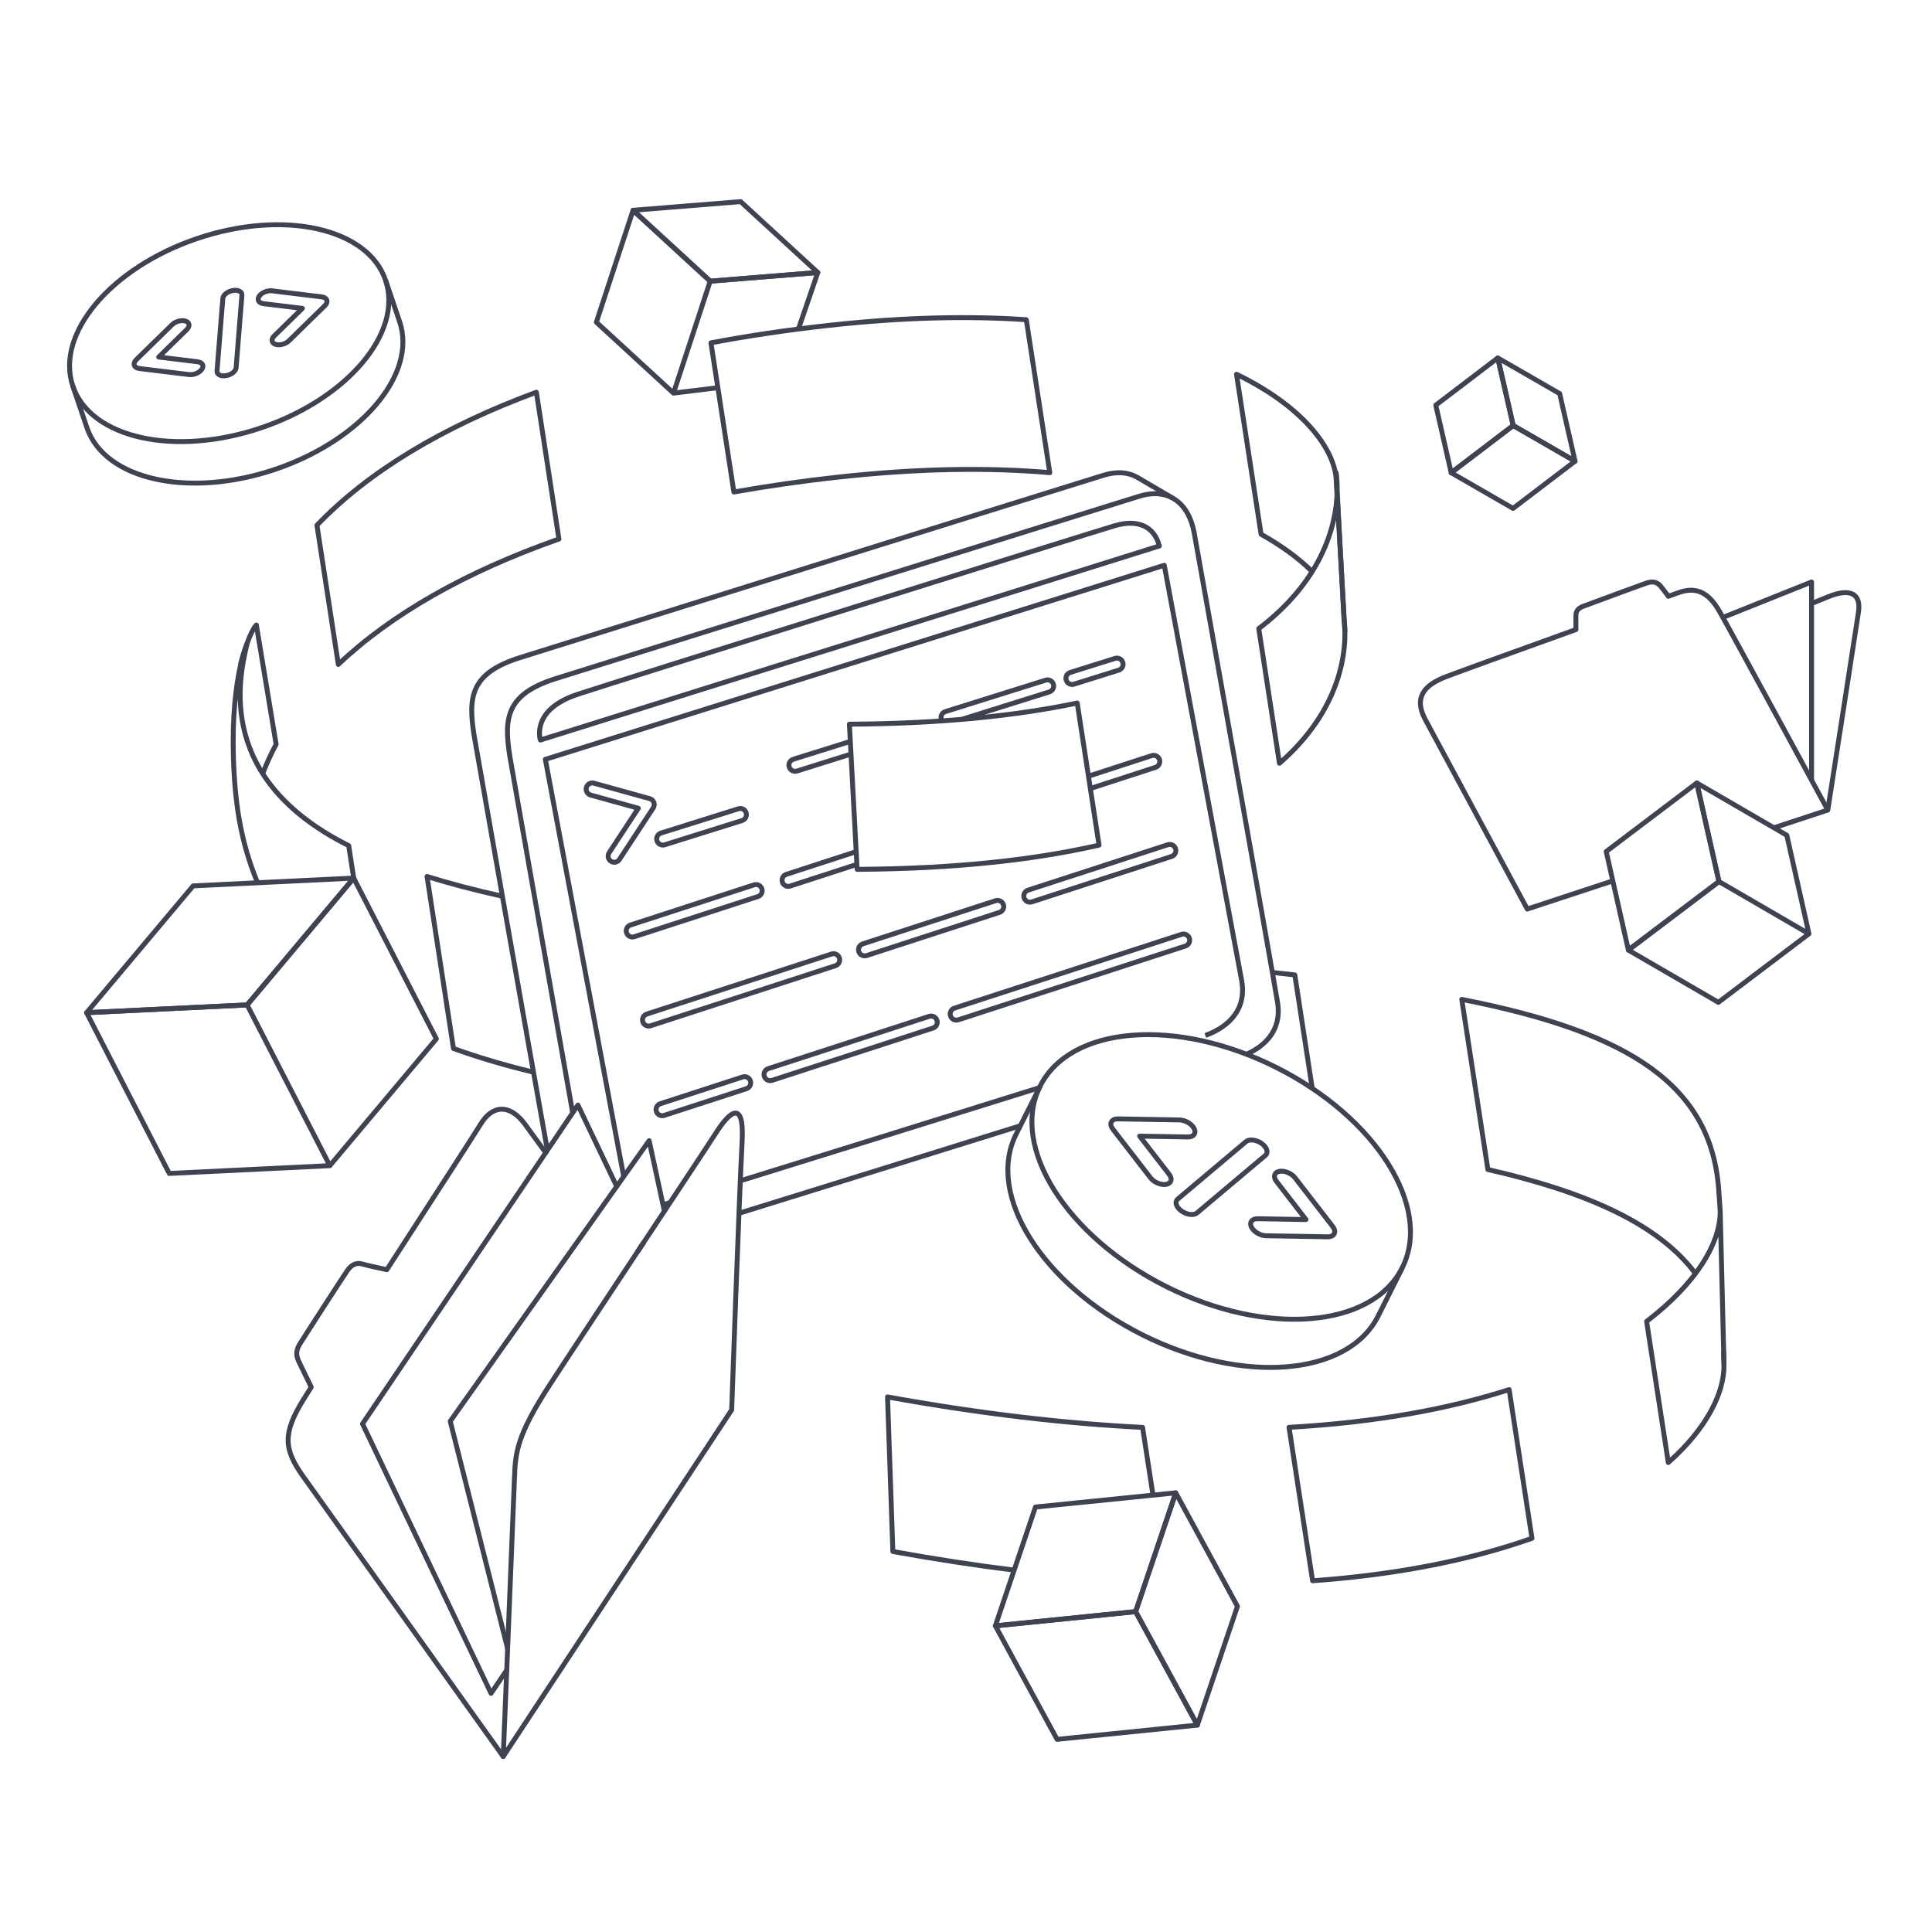
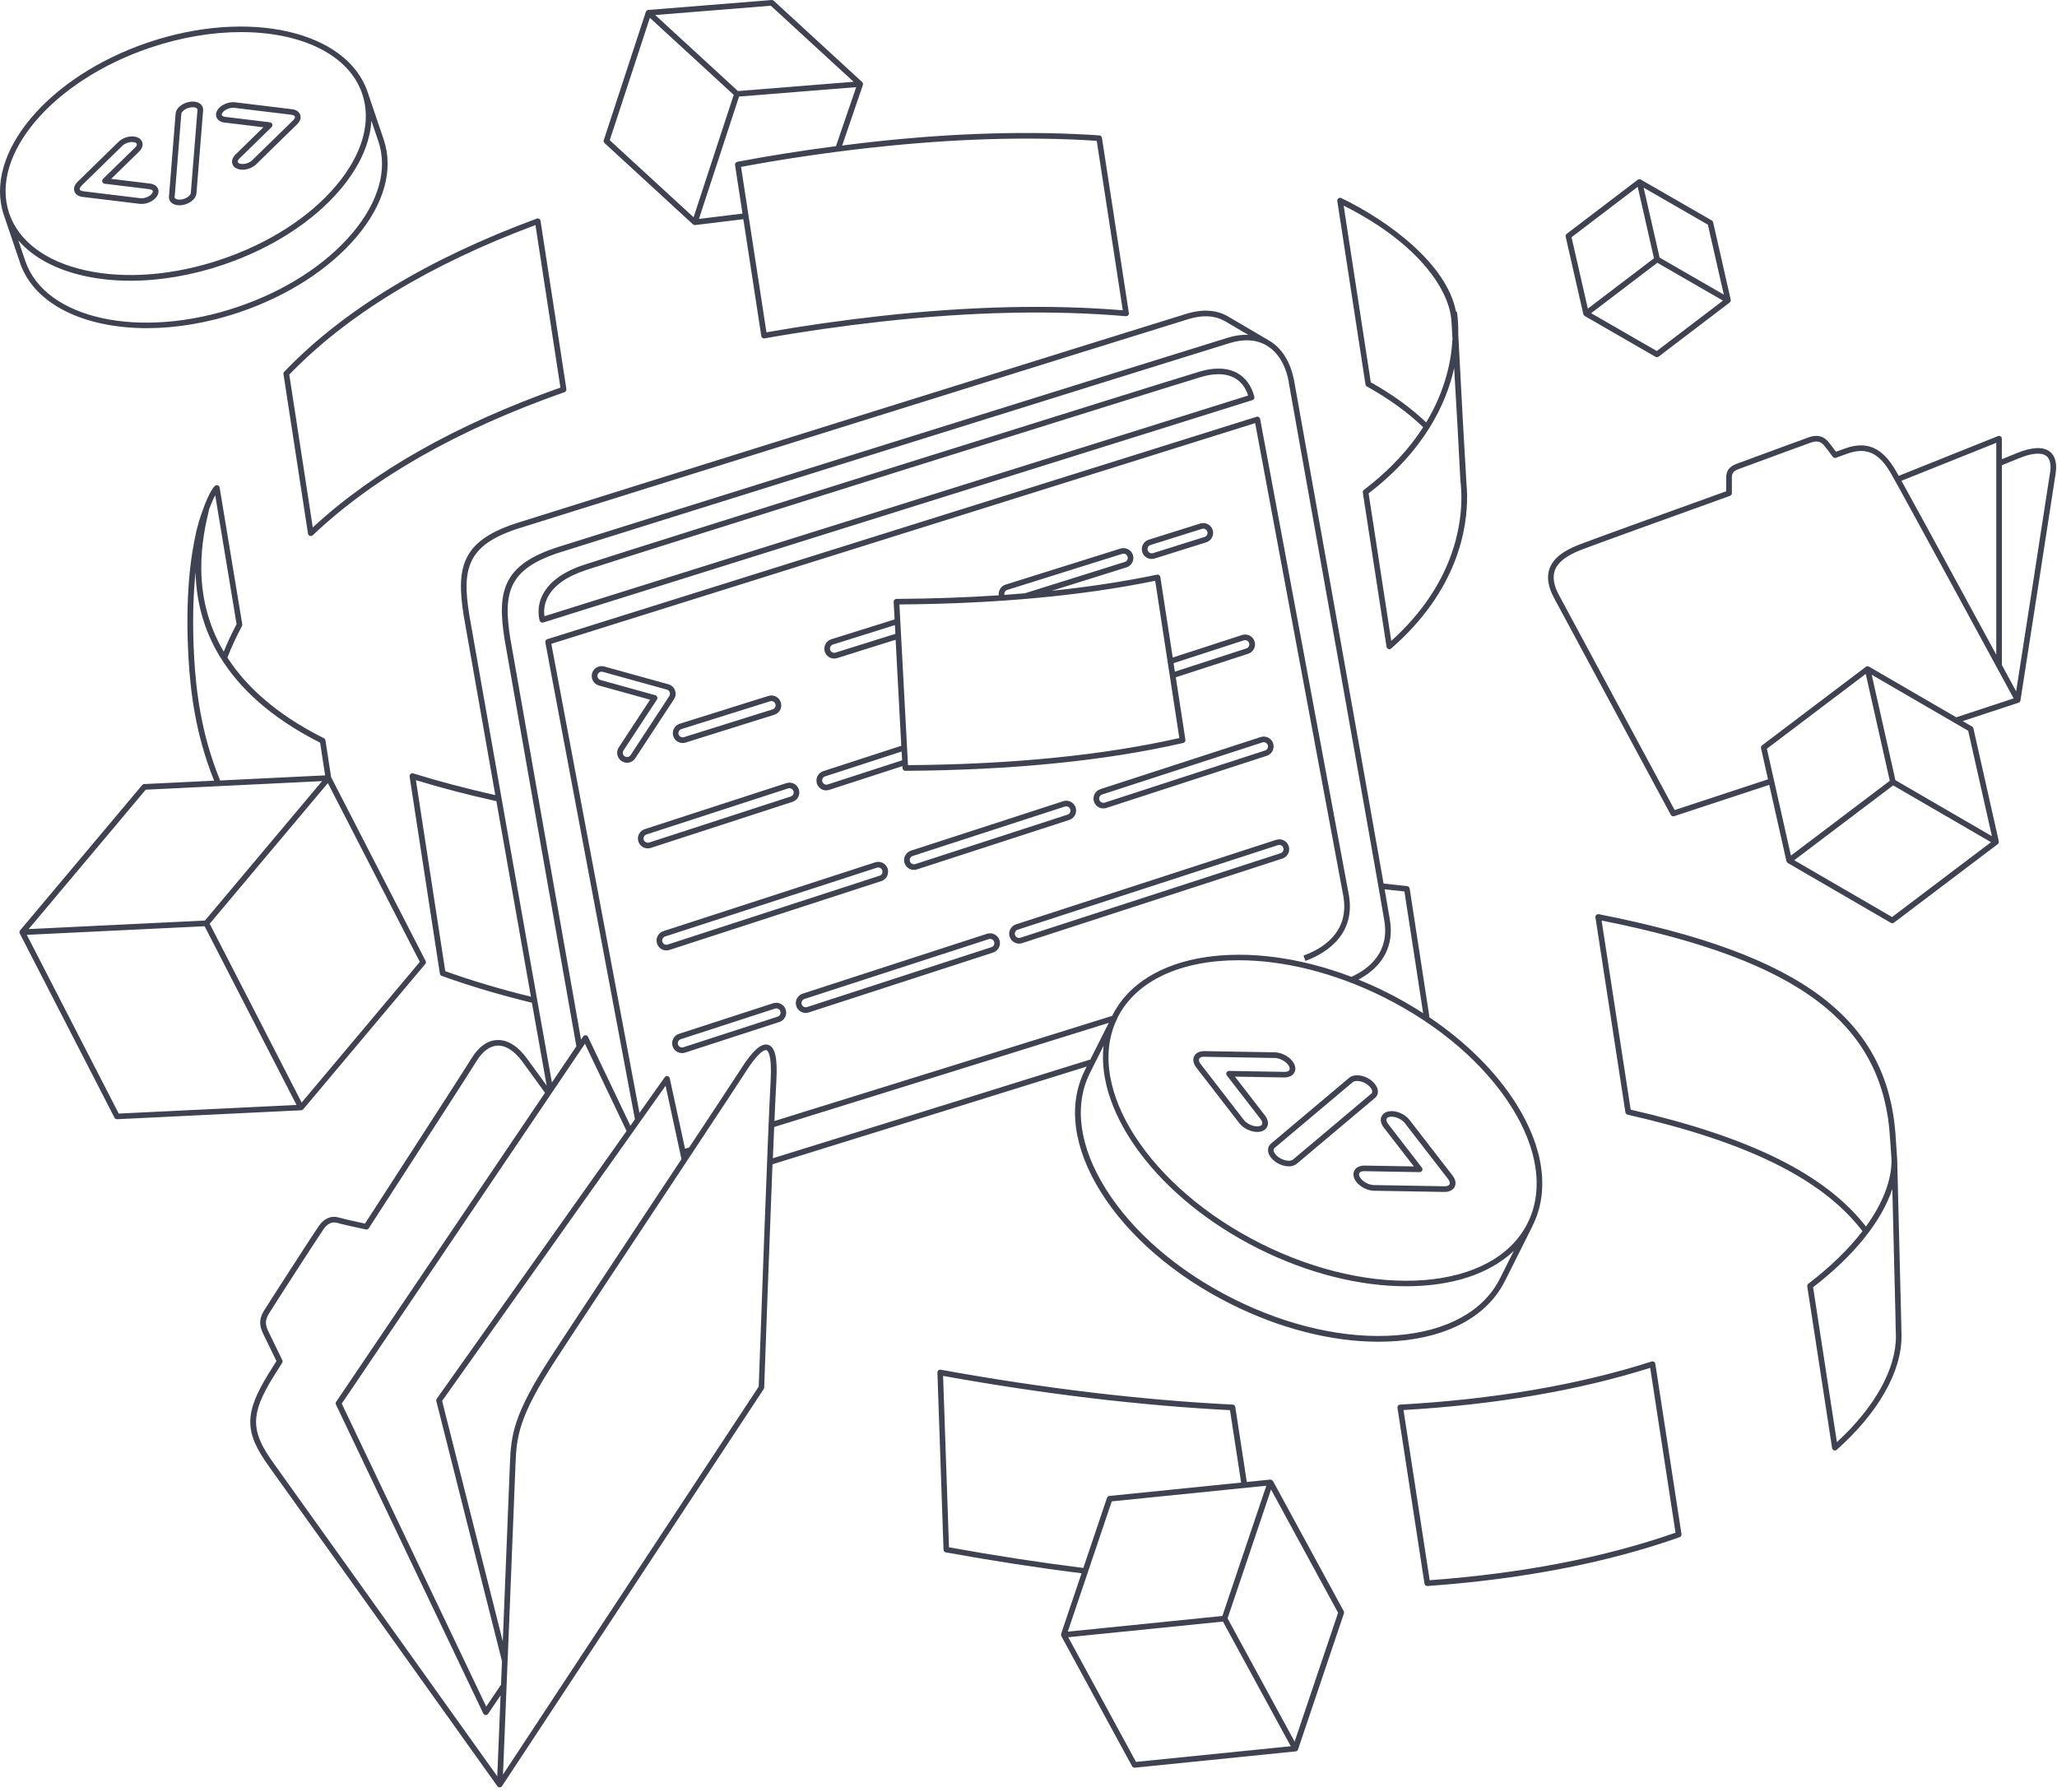
- <svg xmlns="http://www.w3.org/2000/svg" width="550" height="550" fill="none" viewBox="0 0 550 550">
-   <path stroke="#3F4250" stroke-linejoin="round" stroke-miterlimit="10" stroke-width="1.4" d="m202.176 80.043 30.628-2.464-21.96-20.181-30.627 2.468z" />
-   <path stroke="#3F4250" stroke-linejoin="round" stroke-miterlimit="10" stroke-width="1.4" d="m204.358 110.37-12.628 1.544 10.446-31.87 30.628-2.465-5.504 16.082m-57.53-1.928 10.447-31.867 21.959 20.177-10.446 31.871zm203.805 218.133-4.969-32.332c-2.115-.235-4.253-.47-6.424-.697m-219.09-21.674c-7.986-1.763-15.133-3.655-21.524-5.654l7.524 48.969c6.802 2.46 14.37 4.733 22.796 6.757m-51.198-55.26-1.419-9.24c-37.766-18.916-31.335-47.278-28.955-57.416 0 0-5.2 11.227-3.645 37.216.4 6.692 1.419 18.462 6.813 31.13m417.197 133.302.102 3.542a54 54 0 0 0-.102-3.542ZM90.226 149.516l6.09 39.633c15.033-14.264 36.241-26.382 62.799-35.699l-6.42-41.793c-26.873 9.908-48.004 22.77-62.466 37.862z" />
-   <path stroke="#3F4250" stroke-linejoin="round" stroke-miterlimit="10" stroke-width="1.4" d="M74.664 220.535a73 73 0 0 1 3.942-8.646l-5.621-33.964s-1.907 1.514-4.499 11.198m167.112-96.455c-11.576 1.287-22.653 2.937-33.202 4.928l6.523 42.471a450 450 0 0 1 29.169-4.188c23.536-2.614 43.673-2.801 60.764-1.327l-6.688-43.534c-16.167-1.104-34.929-.752-56.566 1.65Zm92.635 332.966-2.963-19.283c-21.718-1.082-45.866-3.832-72.607-8.679l1.518 44.007c12.03 2.182 23.532 3.938 34.525 5.306m78.254-40.652 6.71 43.677c25.205-1.804 45.881-6.222 62.454-12.089l-6.504-42.328c-16.86 5.405-37.617 9.343-62.664 10.74zm123.827-17.824-1.082-43.791c.107 9.06-6.728 20.596-20.951 31.456l6.175 40.183c10.97-9.735 15.953-19.844 15.858-27.848Z" />
-   <path stroke="#3F4250" stroke-linejoin="round" stroke-miterlimit="10" stroke-width="1.4" d="M482.544 362.402c-10.277-13.662-30.092-22.887-58.971-29.465l-7.439-48.433c48.271 9.482 71.511 24.732 73.216 55.18l.352 5.038M380.38 134.578l.279 5.221a35 35 0 0 0-.279-5.221Zm2.207 41.319-1.925-36.102c-.198 10.549-4.843 25.883-22.319 39.157l5.889 38.335c17.285-14.986 19.613-31.878 18.355-41.386z" />
-   <path stroke="#3F4250" stroke-linejoin="round" stroke-miterlimit="10" stroke-width="1.4" d="m382.873 179.813-2.489-43.208c-.349-8.334-8.815-20.577-28.38-30.063l6.999 45.555c6.069 3.37 10.876 7 14.539 10.622m146.791 67.878s7.913-50.773 8.738-56.375c.825-5.607-2.802-6.758-8.738-4.287-.924.385-2.545 1.038-4.616 1.87m0 50.285v-56.415l-25.066 10.032" />
-   <path stroke="#3F4250" stroke-linejoin="round" stroke-miterlimit="10" stroke-width="1.4" d="m504.995 235.653 15.338-5.053s-27.529-50.772-30.826-56.54c-3.296-5.767-6.922-7.087-11.869-5.276-.469.172-1.397.506-2.687.975-.789-1.089-1.698-2.31-2.259-2.951-1.155-1.32-2.471-1.32-3.956-.825s-16.156 5.932-17.967 6.592c-1.815.66-2.141 1.65-2.141 2.802v3.85c-16.28 5.859-33.884 12.21-37.089 13.456-5.932 2.307-9.232 5.768-5.767 12.199 3.461 6.428 29.01 53.904 29.01 53.904l24.354-8.023m-28.358-129.627 17.611 10.156-4.385-19.239-17.615-10.153z" />
-   <path stroke="#3F4250" stroke-linejoin="round" stroke-miterlimit="10" stroke-width="1.4" d="m430.734 144.731-17.611-10.153 17.655-13.442 17.611 10.156z" />
-   <path stroke="#3F4250" stroke-linejoin="round" stroke-miterlimit="10" stroke-width="1.4" d="m408.734 115.342 17.655-13.442 4.389 19.236-17.655 13.442zM163.031 316.789c-6.549-36.876-17.875-101.354-17.875-101.354-1.778-11.128-1.034-17.802 13.057-22.253 14.095-4.451 157.63-49.328 166.162-51.924s14.095 2.226 15.576 10.384c1.485 8.159 22.253 124.616 23.738 133.705 1.342 8.225-3.996 12.65-8.869 14.792m-64.343 20.339a47306 47306 0 0 1-80.109 24.918" />
-   <path stroke="#3F4250" stroke-linejoin="round" stroke-miterlimit="10" stroke-width="1.4" d="M343.134 294.767c5.192-1.855 11.869-6.307 10.384-15.393l-22.077-118.451-176.194 55.249 22.311 118.756m33.187 1.228a50927 50927 0 0 0 85.17-26.521m-107.17 33.334c.616-.191 1.243-.385 1.889-.583" />
-   <path stroke="#3F4250" stroke-linejoin="round" stroke-miterlimit="10" stroke-width="1.4" d="m333.766 141.761-9.633-5.654a10 10 0 0 0-.421-.25l-.092-.055c-2.504-1.371-5.676-1.661-9.416-.52-8.532 2.596-152.068 47.476-166.162 51.923-14.095 4.452-14.836 11.129-13.057 22.253 0 0 15.748 89.65 20.845 117.99" />
-   <path stroke="#3F4250" stroke-linejoin="round" stroke-miterlimit="10" stroke-width="1.4" d="m330.033 155.423-176.194 55.249s-2.915-8.591 10.684-13.042 146.132-45.991 152.809-47.968c6.677-1.976 11.293.261 12.701 5.761Zm-155.162 90.046a1.748 1.748 0 0 1-1.463-2.71l8.308-12.665-13.621-3.776a1.753 1.753 0 0 1 .935-3.377l15.935 4.418c.539.15.975.546 1.17 1.071a1.74 1.74 0 0 1-.176 1.576l-9.625 14.674a1.75 1.75 0 0 1-1.467.792zm13.827-4.892c-.745 0-1.438-.48-1.672-1.228a1.75 1.75 0 0 1 1.147-2.196l22.041-6.912a1.751 1.751 0 1 1 1.048 3.344l-22.04 6.912q-.265.081-.524.08Zm116.508-45.723a1.752 1.752 0 0 1-.524-3.425l12.807-4.015a1.753 1.753 0 0 1 1.049 3.344l-12.808 4.015a1.8 1.8 0 0 1-.524.081Zm-36.982 10.432a1.753 1.753 0 0 1 .891-2.703l28.567-8.957a1.752 1.752 0 1 1 1.049 3.344l-24.956 7.824m-31.518 9.882-15.389 4.825a1.756 1.756 0 0 1-2.197-1.147 1.753 1.753 0 0 1 1.148-2.197l16.243-5.093m67.797 9.904 18.014-5.856a1.752 1.752 0 1 1 1.082 3.333l-18.561 6.032m-66.462 21.597-18.993 6.171q-.272.086-.543.084a1.75 1.75 0 0 1-.539-3.417l19.881-6.461M180.03 266.75a1.75 1.75 0 0 1-.539-3.417l35.192-11.437a1.752 1.752 0 1 1 1.082 3.333l-35.193 11.437a1.8 1.8 0 0 1-.542.084Zm113.175-9.922a1.75 1.75 0 0 1-.539-3.417l39.838-12.947a1.753 1.753 0 0 1 1.082 3.333l-39.838 12.947q-.272.086-.543.084Zm-47.051 15.29a1.75 1.75 0 0 1-.539-3.417l37.833-12.295a1.754 1.754 0 0 1 2.207 1.126 1.75 1.75 0 0 1-1.125 2.207l-37.833 12.295q-.272.087-.543.088zm-61.493 19.983a1.75 1.75 0 0 1-.539-3.417l52.624-17.101a1.751 1.751 0 1 1 1.081 3.333l-52.624 17.101a1.7 1.7 0 0 1-.542.084Zm87.596-1.69a1.75 1.75 0 0 1-.539-3.417l64.662-21.01a1.752 1.752 0 1 1 1.082 3.333l-64.662 21.01q-.272.085-.543.084Zm-52.998 17.222a1.75 1.75 0 0 1-.539-3.417l45.808-14.883a1.75 1.75 0 1 1 1.082 3.333l-45.808 14.883c-.18.059-.363.084-.543.084Zm-30.726 9.985a1.75 1.75 0 0 1-.539-3.418l23.43-7.612a1.755 1.755 0 0 1 2.207 1.126 1.75 1.75 0 0 1-1.126 2.207l-23.43 7.612a1.7 1.7 0 0 1-.542.085Zm107.58-8.382-6.861 13.68c-8.642 17.23 7.433 42.772 35.901 57.046 28.468 14.278 58.549 11.884 67.191-5.346l6.861-13.68" />
-   <path stroke="#3F4250" stroke-linejoin="round" stroke-miterlimit="10" stroke-width="1.4" d="M399.195 360.901c8.64-17.23-7.436-42.77-35.905-57.045s-58.552-11.88-67.192 5.35 7.436 42.77 35.906 57.045 58.552 11.88 67.191-5.35Z" />
-   <path stroke="#3F4250" stroke-linejoin="round" stroke-miterlimit="10" stroke-width="1.4" d="M329.226 336.651c-.671-.337-1.283-.806-1.712-1.364l-10.703-13.838c-.561-.726-.719-1.477-.433-2.049.286-.569.987-.895 1.903-.877l17.494.301c1.657.029 3.531 1.137 4.184 2.475.652 1.338-.158 2.402-1.815 2.372l-13.714-.238 8.39 10.85c1.012 1.309.649 2.596-.818 2.874-.843.158-1.866-.051-2.776-.506Zm29.088 14.586c-.909-.454-1.69-1.151-2.064-1.921-.653-1.338.157-2.402 1.815-2.372l13.713.238-8.389-10.85c-1.012-1.309-.649-2.596.817-2.874 1.463-.279 3.473.561 4.488 1.87l10.703 13.838c.561.726.719 1.477.433 2.049-.286.569-.986.895-1.903.877l-17.494-.301c-.704-.011-1.448-.22-2.119-.557zm-21.23-6.046a5.4 5.4 0 0 1-.748-.451c-1.518-1.085-1.995-2.603-1.067-3.384l19.463-16.379c.931-.781 2.915-.536 4.433.55 1.518 1.085 1.994 2.603 1.067 3.384l-19.463 16.379c-.785.66-2.314.587-3.685-.099ZM70.36 286.077l30.33-36.102-45.708 2.218-30.331 36.099z" />
-   <path stroke="#3F4250" stroke-linejoin="round" stroke-miterlimit="10" stroke-width="1.4" d="m124.223 295.742-30.33 36.099-23.533-45.764 30.33-36.102zm-76.039 38.317L24.65 288.292l45.709-2.215 23.532 45.764zm441.166-83.101 25.622 14.879-6.306-28.054-25.623-14.879zm-.165 34.386-25.623-14.876 25.788-19.51 25.622 14.879z" />
-   <path stroke="#3F4250" stroke-linejoin="round" stroke-miterlimit="10" stroke-width="1.4" d="m457.255 242.414 25.788-19.51 6.307 28.054-25.788 19.51zM323.294 458.795l17.57 32.311 11.411-33.821-17.571-32.307z" />
-   <path stroke="#3F4250" stroke-linejoin="round" stroke-miterlimit="10" stroke-width="1.4" d="m300.927 495.154-17.571-32.311 39.938-4.048 17.57 32.311z" />
-   <path stroke="#3F4250" stroke-linejoin="round" stroke-miterlimit="10" stroke-width="1.4" d="m294.771 429.022 39.933-4.044-11.41 33.817-39.938 4.048zM20.735 109.912l4 11.818c5.038 14.879 29.051 20.196 53.636 11.872 24.585-8.323 40.433-27.133 35.395-42.012l-4.001-11.818" />
-   <path stroke="#3F4250" stroke-linejoin="round" stroke-miterlimit="10" stroke-width="1.4" d="M74.366 121.786c24.584-8.321 40.432-27.129 35.395-42.008S80.713 59.583 56.128 67.904s-40.432 27.13-35.396 42.009 29.049 20.195 53.634 11.873Z" />
-   <path stroke="#3F4250" stroke-linejoin="round" stroke-miterlimit="10" stroke-width="1.4" d="M55.598 106.425c-.58.198-1.203.279-1.771.209l-14.157-1.723c-.741-.092-1.269-.429-1.438-.921-.168-.491.048-1.081.58-1.606l10.197-9.966c.964-.942 2.68-1.393 3.831-1.004 1.152.388 1.302 1.466.334 2.412l-7.993 7.814 11.095 1.349c1.342.165 1.877 1.111 1.199 2.12-.389.579-1.096 1.052-1.881 1.316zm25.12-8.503c-.785.268-1.635.32-2.295.095-1.152-.388-1.302-1.466-.334-2.412l7.993-7.814-11.095-1.35c-1.342-.164-1.877-1.11-1.199-2.119.678-1.008 2.314-1.69 3.656-1.529L91.6 84.517c.74.091 1.268.429 1.437.92s-.048 1.082-.58 1.606L82.263 97.01c-.411.4-.957.711-1.537.91zm-15.671 8.84a4.3 4.3 0 0 1-.693.176c-1.5.257-2.651-.333-2.574-1.32l1.657-20.665c.08-.986 1.36-1.998 2.86-2.255s2.651.334 2.574 1.32l-1.657 20.665c-.066.833-.987 1.68-2.167 2.079Z" />
-   <path stroke="#3F4250" stroke-linecap="round" stroke-linejoin="round" stroke-width="1.4" d="M143.257 500.031s2.966-72.696 3.215-79.618c.25-6.923.741-11.869 9.889-25.964s44.011-66.513 47.476-71.955c3.462-5.441 8.159-10.384 7.418 2.721s-2.966 76.157-2.966 76.157l-65.029 98.659z" />
-   <path stroke="#3F4250" stroke-linecap="round" stroke-linejoin="round" stroke-width="1.4" d="m189.138 344.795-4.342-20.071-56.624 79.863 16.335 64.702" />
-   <path stroke="#3F4250" stroke-linecap="round" stroke-linejoin="round" stroke-width="1.4" d="m175.564 337.744-11.044-23.159-61.322 90.747 36.594 76.728 4.466-6.611m38.947-121.689-1.58 2.387" />
-   <path stroke="#3F4250" stroke-linecap="round" stroke-linejoin="round" stroke-width="1.4" d="M155.349 328.156a1478 1478 0 0 0-5.914-8.129c-4.202-5.687-9.148-5.687-12.61 0-1.851 3.043-14.461 22.506-26.697 41.426-2.093-.451-6.053-1.317-7.014-1.614-1.32-.41-2.886-.08-4.202 1.815-1.32 1.896-12.28 18.876-13.6 21.018s-.905 3.626 0 5.441c.602 1.199 2.248 4.605 3.293 6.769a375 375 0 0 0-2.222 3.534c-5.933 9.644-5.687 14.095 0 22.008s56.87 79.618 56.87 79.618" />
-   <path stroke="#3F4250" stroke-linejoin="round" stroke-miterlimit="10" stroke-width="1.4" d="m244.009 247.482-2.203-41.32c26.125-.15 47.461-2.387 64.856-6.021l6.215 40.444c-18.095 4.147-40.697 6.735-68.864 6.9z" />
+ <svg xmlns="http://www.w3.org/2000/svg" width="511" height="445" fill="none" viewBox="0 0 511 445">
+   <path fill="#3F4250" fill-rule="evenodd" d="M172.151 55.733s.08.05.12.07l.024.018h.001q.025.02.055.032c.09.04.18.06.28.06h.08l11.95-1.46 4.46 29.03c.03.19.13.35.28.46.12.09.26.13.41.13.04 0 .08 0 .12-.01 9.4-1.67 19.2-3.08 29.12-4.18 22.04-2.45 42.44-2.89 60.63-1.33.22.02.42-.06.57-.22s.21-.37.18-.58l-6.69-43.53a.7.7 0 0 0-.64-.59c-17.18-1.17-36.25-.62-56.69 1.65-2.42.27-4.81.56-7.2.87l5.14-15.03c.04-.1.04-.21.03-.31v-.05a.7.7 0 0 0-.12-.27s0-.02-.01-.03c0 0-.02-.01-.03-.02a.2.2 0 0 1-.025-.035l-.009-.015-.004-.005-.006-.008-.004-.004-.002-.003-21.96-20.19a.7.7 0 0 0-.53-.18l-30.63 2.47s-.06.01-.09.02h-.03s-.01.01-.02.01c-.1.03-.19.08-.26.14l-.04.04c-.07.07-.13.16-.17.26l-10.45 31.87c-.09.26-.01.55.19.73l21.96 20.18zm44.42-19.06c20.14-2.23 38.94-2.8 55.88-1.69l6.47 42.1c-18.05-1.49-38.24-1.01-60.01 1.4-9.7 1.08-19.29 2.45-28.51 4.07l-6.31-41.09c10.36-1.94 21.29-3.55 32.48-4.8zm-33.41 3.54c-.37.07-.62.42-.56.79l1.85 12.06-10.82 1.32 9.23-28.16.73-2.23 16.75-1.35 12.35-.99-5.02 14.66c-8.41 1.09-16.63 2.39-24.51 3.88zm28.88-19.9-16.11 1.3-12.61 1.01-20.55-18.89 28.72-2.31 20.56 18.89zm-50.6-15.89 20.83 19.14-9.97 30.41-20.83-19.14zm310.88 324.76-1.02-41.18v-.03l-.35-5.03c-1.66-29.69-23.04-45.86-73.78-55.83a.71.71 0 0 0-.62.18c-.17.16-.24.39-.21.61l7.44 48.43c.04.28.26.51.54.58 29.93 6.82 48.48 16.02 58.36 28.94-3.4 4.41-7.92 8.83-13.45 13.06a.71.71 0 0 0-.27.66l6.17 40.18c.04.25.21.46.45.55.08.03.16.04.24.04.17 0 .33-.06.46-.18 10.33-9.17 16.2-19.51 16.09-28.38v-.33c0-.73-.02-1.49-.06-2.29zm-67.23-53.52-7.22-46.98c49.28 9.83 70.06 25.61 71.67 54.35l.35 5.03c.05 5.18-2.18 10.88-6.35 16.64-10.09-12.97-28.7-22.21-58.46-29.04zm51.23 82.61-5.91-38.49c10.19-7.85 17.04-16.42 19.68-24.42l.81 32.84-.007.022-.013.068.1 3.54v.01c.09 8.18-5.24 17.76-14.66 26.43m-385.9-265.34a.7.7 0 0 1 .25-.65v.01c14.65-15.27 35.74-28.05 62.67-37.98.2-.08.42-.06.6.05s.31.29.34.5l6.42 41.79c.05.34-.14.66-.46.77-26.41 9.27-47.46 21.23-62.55 35.55a.71.71 0 0 1-.71.15.71.71 0 0 1-.47-.56zm7.28 38.1c15.06-13.96 35.75-25.64 61.53-34.75h-.01l-6.2-40.37c-26.24 9.78-46.81 22.27-61.16 37.15zm333.18 207.27a.7.7 0 0 0-.58-.07c-18.1 5.8-39.12 9.4-62.49 10.71-.38.02-.67.34-.66.72 0 .06 0 .11.02.16l6.7 43.6c.05.34.35.59.69.59h.05c23.6-1.69 44.68-5.77 62.64-12.13.32-.11.51-.43.46-.77l-6.5-42.33a.72.72 0 0 0-.32-.49zm5.35 42.46c-17.558 6.15-38.094 10.119-61.07 11.81l-6.5-42.28c22.84-1.33 43.45-4.85 61.28-10.48zm-62.69-274.63c-3.79-3.66-8.49-7.07-13.98-10.12a.71.71 0 0 1-.35-.51l-7-45.56c-.04-.26.07-.52.28-.67.21-.16.48-.18.72-.07 12.06 5.84 26.16 16.48 28.46 28.09.16.11.28.27.31.48.22 1.68.31 3.45.28 5.26v.01l1.17 22.03.88 15.26c.06.66.11 1.42.13 2.28l.03.45h-.02c.11 7.96-2.19 23.58-18.86 38.04a.71.71 0 0 1-.7.13.7.7 0 0 1-.45-.55l-5.89-38.33a.71.71 0 0 1 .27-.66c6.72-5.11 11.43-10.44 14.72-15.56m-7.921 53.082c15.651-14.087 17.601-29.073 17.411-36.552l-.13-2.27c-.04-.41-.08-.78-.12-1.1h.06v-.05h-.06l-.74-13.98-.8-13.82c-1.95 8.8-7.34 20.44-21.25 31.12zm15.201-75.072-.24-4.19-.01.01c-.3-7.34-7.53-19.21-26.78-28.88l6.74 43.89c5.37 3.01 9.99 6.36 13.76 9.96 4.92-8.16 6.29-15.69 6.53-20.79m148.39 28.05c-1.66-1.29-4.52-1.15-8.26.4-.619.258-1.561.638-2.744 1.115l-.906.365v-5.09c0-.23-.12-.45-.31-.58a.69.69 0 0 0-.65-.07l-24.67 9.88-.136-.243-.08-.143q-.27-.486-.454-.804c-3.35-5.86-7.27-7.58-12.72-5.59l-2.19.79c-.89-1.21-1.56-2.08-1.99-2.57-1.58-1.8-3.44-1.45-4.7-1.03-1.07.36-8.78 3.2-13.88 5.09l-1.846.68c-1.1.404-1.915.704-2.254.83-2.31.84-2.6 2.29-2.6 3.46v3.36c-14.26 5.13-33.3 12-36.64 13.3-3.99 1.55-6.35 3.47-7.23 5.86-.77 2.08-.4 4.55 1.1 7.33l29.01 53.9a.696.696 0 0 0 .84.33l23.62-7.78 4.26 18.95.042.081.004.009.004.01.015.043a.4.4 0 0 0 .065.117c.03.05.07.08.12.11l.028.031.033.035.019.014 25.62 14.88a.71.71 0 0 0 .77-.05l25.78-19.5v-.01c.08-.06.14-.15.19-.24v-.002l.002-.006.002-.003.004-.006.002-.003a.6.6 0 0 0 .06-.31v-.14l-6.31-28.05a.7.7 0 0 0-.33-.45l-2.32-1.35 13.86-4.56c.2-.06.36-.21.43-.41.014-.034.018-.069.023-.107v-.004l.004-.027.003-.022h.02c.08-.51 7.92-50.84 8.74-56.38.38-2.57-.11-4.4-1.44-5.44zm-13.3-2.18v52.63c-7.28-13.41-19.19-35.32-23.55-43.2zm-32.42 57.41 5.97 26.55-24.56 18.58-5.97-26.55zm6.54 60.39-24.31-14.11 24.58-18.59 11.41 6.62 12.9 7.49zm24.8-20.08-23.97-13.92-5.89-26.19 23.97 13.92zm-8.86-29.54-21.68-12.59-.09-.03s-.02-.01-.03-.02h-.02q-.15-.045-.3-.03l-.013.001a.1.1 0 0 0-.037.009c-.1.02-.2.05-.28.12l-25.79 19.51c-.22.17-.32.44-.26.71l1.74 7.73-23.19 7.64c-2.343-4.348-18.83-34.99-25.905-48.139l-2.825-5.251c-1.32-2.44-1.65-4.47-1.02-6.18.73-1.99 2.84-3.64 6.43-5.04 3.35-1.306 22.661-8.26 36.949-13.406l.121-.044c.28-.1.46-.36.46-.66v-3.85c0-.84.13-1.58 1.68-2.14l1.04-.382c.762-.28 1.831-.674 3.07-1.128 5.09-1.88 12.79-4.72 13.84-5.07 1.48-.49 2.38-.32 3.21.62.45.51 1.21 1.51 2.22 2.9.18.25.51.35.81.25l2.69-.98c4.81-1.76 8-.32 11.02 4.97 3.04 5.32 27.02 49.51 30.42 55.79l-14.24 4.69zm23.3-60.77c-.72 4.89-6.93 44.79-8.42 54.32-.79-1.46-2.02-3.73-3.54-6.53v-49.64l.818-.329a320 320 0 0 0 3.372-1.371c3.2-1.33 5.64-1.54 6.86-.59.91.71 1.22 2.1.92 4.13zm-115.89-39.28c-.01-.03-.05-.1-.05-.1l-4.39-19.24c-.06-.26.04-.54.26-.71l17.65-13.44c.09-.07.19-.1.29-.12h.04q.15-.015.3.03h.03l.005.005.005.005.009.007.003.002.004.001h.004l.08.03 17.62 10.15c.17.1.29.26.33.45l4.38 19.24v.14c.01.1-.01.2-.05.29 0 .01-.02.03-.02.04a.7.7 0 0 1-.19.23l-17.65 13.44a.71.71 0 0 1-.77.05l-17.61-10.15a.2.2 0 0 1-.04-.04q-.018-.023-.04-.04l-.01-.007a.4.4 0 0 1-.11-.113.4.4 0 0 1-.073-.13zm1.89-.34 16.3 9.39v.01l16.45-12.52-7-4.04-9.3-5.36-2.96 2.25zm32.958-4.616-15.948-9.194-3.97-17.38 15.96 9.2zm-19.098-16.713-2.29-10.05h-.01l-16.43 12.51 4.05 17.74 16.43-12.51zm-101.68 36.25c-2.44-1.38-5.69-1.53-9.42-.42-6.62 1.96-139.08 43.469-152.83 47.969-5.28 1.73-8.78 4.27-10.43 7.56s-.74 6.25-.7 6.37a.706.706 0 0 0 .87.45l176.19-55.25c.36-.11.56-.48.47-.84-.68-2.66-2.12-4.68-4.15-5.83v-.01Zm-172.2 60.359c-.14-.93-.2-2.7.78-4.65 1.48-2.93 4.71-5.23 9.6-6.83 13.75-4.5 146.17-46 152.79-47.96 1.53-.45 2.95-.68 4.25-.68 1.56 0 2.94.33 4.08.97 1.56.89 2.67 2.34 3.31 4.33zm30.79 16.91c.76.21 1.37.77 1.64 1.5s.18 1.56-.25 2.21l-9.62 14.67c-.45.7-1.22 1.11-2.05 1.11h-.08c-.45-.02-.88-.15-1.26-.4a2.47 2.47 0 0 1-1.06-1.56c-.14-.64-.01-1.29.35-1.84l7.78-11.86-12.7-3.52a2.46 2.46 0 0 1-1.71-3.02c.17-.63.58-1.16 1.15-1.48.58-.32 1.24-.4 1.87-.23zm-9.39 17.6 9.62-14.67-.01-.02c.19-.28.23-.63.11-.94-.11-.31-.38-.55-.7-.64l-15.93-4.42a.9.9 0 0 0-.28-.04c-.18 0-.36.05-.52.14-.24.14-.42.36-.49.63s-.04.55.1.8.36.43.63.5l13.62 3.78a.704.704 0 0 1 .4 1.06l-8.31 12.67c-.15.24-.21.52-.15.79.05.28.21.52.45.67.19.12.41.17.63.17.34-.02.64-.2.83-.48m10.6-4.729a2.44 2.44 0 0 0 2.34 1.72c.25 0 .49-.04.73-.11l22.04-6.91c.63-.2 1.14-.62 1.44-1.2s.36-1.24.17-1.87c-.2-.63-.62-1.14-1.2-1.44s-1.24-.36-1.87-.17l-22.04 6.91c-.63.199-1.14.62-1.44 1.2s-.36 1.24-.17 1.87m1.41-1.22c.13-.25.35-.43.62-.52l22.04-6.91c.1-.03.21-.05.31-.05.45 0 .86.29 1 .74.08.27.06.55-.07.8s-.35.43-.62.52l-22.04 6.91a1.07 1.07 0 0 1-1.32-.69c-.08-.27-.06-.55.07-.8zm118.17-42.891c-.24.07-.48.11-.73.11-1.08 0-2.02-.69-2.34-1.72-.19-.63-.13-1.29.17-1.87s.81-1 1.44-1.2l12.81-4.02c.63-.19 1.29-.13 1.87.17s1 .81 1.2 1.44a2.45 2.45 0 0 1-1.61 3.07zm-1.04-3.35c-.27.09-.49.27-.62.52h.01c-.13.25-.15.53-.07.8.17.54.76.86 1.32.69l12.81-4.02c.27-.09.49-.27.62-.52s.15-.53.07-.8a1.07 1.07 0 0 0-1.01-.74c-.11 0-.22.02-.32.05zm-80.5 60.93c.26 0 .52-.04.76-.12l18.13-5.89.03.5c.01.22.13.43.32.55.11.08.25.12.39.12 26.44-.16 49.66-2.48 69.02-6.92.36-.08.59-.43.54-.79l-2.39-15.52 17.99-5.85a2.45 2.45 0 0 0-1.52-4.66l-17.23 5.6-3.08-20.01a.695.695 0 0 0-.83-.58c-8.08 1.69-16.82 3.02-26.15 4.01l18.57-5.82a2.446 2.446 0 0 0 1.6-3.07c-.2-.63-.62-1.14-1.2-1.44s-1.24-.36-1.87-.17l-28.57 8.96c-1.15.36-1.84 1.5-1.69 2.66-8.1.54-16.57.83-25.41.89a.72.72 0 0 0-.51.22c-.13.14-.2.33-.19.52l.23 4.36-15.73 4.93c-1.29.4-2.01 1.78-1.61 3.07a2.44 2.44 0 0 0 2.34 1.72c.25 0 .5-.04.73-.11l14.53-4.56 1.4 26.34-19.37 6.3c-.62.2-1.13.64-1.43 1.22s-.35 1.25-.15 1.87a2.45 2.45 0 0 0 2.33 1.7zm103.69-37.25c.55-.18 1.15.13 1.33.68s-.12 1.14-.68 1.32l-17.77 5.78-.32-2.11zm-58.76-12.53 28.57-8.96c.27-.08.55-.06.8.07s.43.35.52.62c.17.55-.13 1.15-.69 1.32l-24.84 7.79c-1.67.14-3.35.27-5.06.39-.12-.53.18-1.07.7-1.23m-42.67 15.58a1.07 1.07 0 0 1-1.32-.69c-.17-.55.14-1.15.69-1.32l15.39-4.83.12 2.17-14.87 4.66zm79.42-17.85 6 39.07c-18.96 4.28-41.64 6.55-67.41 6.73l-2.13-39.92c24.01-.17 45.38-2.15 63.54-5.88m-82.62 49.12c.13-.25.35-.44.61-.52l19.02-6.18.12 2.18-18.48 6c-.52.17-1.15-.13-1.33-.68-.09-.27-.06-.55.06-.8m-5.9 2.71c.2.62.15 1.29-.15 1.87s-.81 1.02-1.43 1.22l-35.19 11.44a2.45 2.45 0 0 1-3.09-1.58c-.2-.61-.15-1.28.15-1.86s.8-1.02 1.43-1.22l35.19-11.44a2.46 2.46 0 0 1 3.09 1.57m-37.2 13.2 35.19-11.44v-.01c.56-.18.86-.77.68-1.32-.15-.45-.57-.73-1.01-.73-.1 0-.21.02-.32.05l-35.19 11.44c-.27.09-.49.28-.62.53-.12.25-.15.53-.06.8.18.55.82.84 1.33.68m110.52-10.17a2.44 2.44 0 0 0 2.33 1.69c.26 0 .51-.04.76-.12l39.84-12.95a2.45 2.45 0 0 0-1.52-4.66l-39.84 12.95a2.465 2.465 0 0 0-1.58 3.09zm2.01-1.76 39.84-12.95a1.047 1.047 0 0 1 1.32.68c.18.55-.12 1.15-.68 1.33l-39.83 12.95c-.52.17-1.15-.13-1.33-.68a1.04 1.04 0 0 1 .67-1.32zm-47.49 13.951 37.83-12.29v-.01c1.29-.42 2.67.29 3.09 1.57.2.62.15 1.29-.15 1.87s-.81 1.02-1.43 1.22l-37.83 12.29c-.25.08-.51.12-.76.12h-.09c-1.03-.03-1.92-.7-2.24-1.69-.2-.61-.15-1.28.15-1.86s.81-1.02 1.43-1.22m38.92-8.96c.26-.08.48-.27.61-.52l-.01-.01c.12-.25.15-.53.06-.8a1.047 1.047 0 0 0-1.32-.68l-37.83 12.29c-.26.09-.48.28-.61.53-.12.25-.15.53-.06.8.14.44.54.73 1 .73h.06c.09 0 .18-.02.27-.05zm-44.7 13.419a2.455 2.455 0 0 0-3.09-1.57l-52.63 17.1a2.45 2.45 0 0 0-1.57 3.09 2.45 2.45 0 0 0 3.09 1.58l52.62-17.1a2.45 2.45 0 0 0 1.57-3.09zm-2.01 1.76-52.63 17.1a1.04 1.04 0 0 1-1.32-.68c-.18-.55.12-1.14.68-1.32l52.62-17.1a1.047 1.047 0 0 1 1.32.68 1.04 1.04 0 0 1-.67 1.32m33.9 12.08 64.66-21.01-.01.01a2.45 2.45 0 0 1 1.52 4.66l-64.66 21.01a2.45 2.45 0 0 1-3.09-1.58c-.2-.62-.15-1.29.15-1.87s.81-1.02 1.43-1.22m1.08 3.33 64.66-21.01-.02.01c.56-.19.86-.78.68-1.33a1.047 1.047 0 0 0-1.32-.68l-64.66 21.01a1.04 1.04 0 0 0-.67 1.32c.18.55.81.85 1.33.68m-8.28-.99-45.81 14.88c-.62.2-1.13.64-1.43 1.22s-.35 1.25-.15 1.87a2.45 2.45 0 0 0 3.09 1.58l45.81-14.88c.62-.2 1.13-.64 1.43-1.22s.35-1.25.15-1.87a2.47 2.47 0 0 0-3.09-1.58m1.7 2.81c-.13.25-.35.44-.61.52l-45.81 14.88a1.04 1.04 0 0 1-1.32-.68 1.04 1.04 0 0 1 .67-1.32l45.81-14.88a1.047 1.047 0 0 1 1.32.68c.09.27.06.55-.06.8m-78.23 22.05 23.43-7.61-.01.01a2.46 2.46 0 0 1 3.09 1.57c.21.621.16 1.291-.14 1.87s-.8 1.02-1.43 1.22l-23.43 7.611a2.45 2.45 0 0 1-3.09-1.58c-.2-.62-.15-1.291.15-1.871s.81-1.02 1.43-1.22m24.51-4.27c.27-.09.49-.28.62-.53l-.01.01c.12-.25.15-.539.06-.8a1.05 1.05 0 0 0-1.32-.68l-23.43 7.611a1.04 1.04 0 0 0-.67 1.319c.17.55.8.851 1.32.681zm180.68 65.671 6.86-13.681h-.02s0-.03.01-.03c4.29-8.56 2.85-19.329-4.07-30.32-5.01-7.96-12.46-15.34-21.53-21.46l-4.92-32.01a.71.71 0 0 0-.61-.59c-1.93-.22-3.89-.429-5.87-.64-5.22-29.77-21.11-118.83-22.18-124.68-.85-4.7-2.96-8.2-6.08-10.11-.084-.053-.175-.1-.264-.146h-.001a4 4 0 0 1-.175-.093v-.02l-9.6-5.64-.074-.045-.094-.056q-.14-.084-.272-.16l-.12-.07c-2.77-1.52-6.21-1.72-9.96-.58-8.26 2.51-150.22 46.89-166.17 51.93-13.94 4.4-15.47 10.93-13.54 23.04.07.42 3.61 20.57 7.86 44.65-7.34-1.649-14.2-3.46-20.38-5.39a.71.71 0 0 0-.67.14c-.18.161-.27.4-.24.64l7.52 48.97c.04.25.21.46.45.55 6.89 2.49 14.43 4.73 22.41 6.671 1.45 8.169 2.72 15.309 3.67 20.579-2.53-3.5-4.3-5.92-4.93-6.769-2.28-3.091-4.84-4.661-7.4-4.541-2.4.11-4.6 1.7-6.37 4.601-1.538 2.52-10.687 16.666-20.558 31.928l-.822 1.272-5.05 7.8c-3.48-.75-5.83-1.301-6.48-1.5-1.85-.57-3.67.189-4.98 2.079-1.31 1.88-12.21 18.77-13.62 21.051-1.58 2.55-.91 4.349-.03 6.12a405 405 0 0 1 2.062 4.228l.005.009.001.003v.001c.367.756.73 1.507 1.052 2.168-.86 1.36-1.55 2.46-2.02 3.21-5.99 9.74-5.98 14.42.03 22.78 5.62 7.82 56.36 78.9 56.87 79.62l.015.014.015.011.03.025v.02c.01.01.03.02.04.03.13.12.29.2.46.2.11 0 .22-.04.33-.09h.01l.06-.03c.07-.049.12-.11.17-.18 0 0 .01 0 .01-.01l65.02-98.65a.8.8 0 0 0 .12-.36l.106-2.934v-.002c.304-8.481 1.204-33.581 1.954-52.544 20.47-6.34 50.17-15.58 78.06-24.279l-.48.969c-4.29 8.56-2.85 19.33 4.07 30.32 6.85 10.88 18.26 20.711 32.15 27.671 12.22 6.129 25.07 9.399 36.72 9.399 1.58 0 3.15-.059 4.68-.18 12.94-1.03 22.44-6.31 26.73-14.87zm1.6-43.281c6.65 10.561 8.07 20.841 4 28.94-8.45 16.861-38.17 19.12-66.25 5.04-27.75-13.92-43.66-38.66-35.86-55.51l.28-.56h-.02v-.03c4.72-9.42 16.08-14.28 30.09-14.28 11.06 0 23.77 3.03 36.16 9.24 13.66 6.85 24.88 16.491 31.59 27.16zm-26.57-53.48 4.65 30.23a97 97 0 0 0-9.04-5.17 97 97 0 0 0-7.03-3.17c4.05-2.149 9.16-6.56 7.81-14.83a759 759 0 0 0-1.31-7.6l2.058.221q1.443.152 2.872.31zm-28.73-126.4c1.23 6.76 22.21 124.32 23.74 133.69 1.27 7.8-3.68 11.86-8.18 13.91-25.96-9.88-51.43-6.25-59.34 9.52-.03.06-.05.12-.08.17-26.08 8.15-58.84 18.35-83.91 26.13.18-4.32.35-7.81.47-9.94.32-5.67-.3-8.44-2-8.99-1.66-.54-3.86 1.381-6.71 5.851-1.23 1.93-6.33 9.659-12.94 19.639l-1.04.32-3.79-17.5a.71.71 0 0 0-.54-.54.68.68 0 0 0-.71.28l-6.28 8.861-21.89-116.531 174.85-54.83 21.93 117.66c1.49 9.101-5.58 13.07-9.93 14.62l.47 1.321c3.83-1.37 12.55-5.681 10.84-16.181l-22.08-118.45a.7.7 0 0 0-.33-.47.7.7 0 0 0-.57-.07l-176.19 55.25a.71.71 0 0 0-.48.8l22.26 118.47-1.13 1.601-10.53-22.081a.7.7 0 0 0-.58-.4c-.26-.02-.49.1-.63.31l-.52.77c-5.804-32.677-15.11-85.64-17.162-97.318l-.012-.066-.009-.052-.009-.05-.035-.203-.343-1.951c-1.84-11.52-.46-17.36 12.58-21.48 13.6-4.3 157.54-49.3 166.16-51.92 3.6-1.1 6.71-.87 9.25.68 2.78 1.69 4.66 4.86 5.44 9.16zm-155.43 199.771-4.471 6.756-.001.001-.002.003-.004.007c-9.578 14.475-19.348 29.238-23.582 35.762-9.12 14.05-9.74 19.16-10 26.32-.13 3.54-.97 24.52-1.77 44.05l-15.07-59.71 55.52-78.299 3.94 18.23-1 1.51a3131 3131 0 0 1-3.56 5.37m-19.42-35.55 10.34 21.68-47.15 66.509a.7.7 0 0 0-.11.58l16.31 64.61c-.08 1.99-.16 3.95-.24 5.86l-3.67 5.43-35.89-75.26 60.41-89.4zm-16.17-128.121c15.95-5.03 157.9-49.41 166.16-51.92 3.42-1.04 6.41-.89 8.85.45l.11.06q.104.064.212.125l.001.001h.001l.063.036.068.04.065.038 5.4 3.17c-1.58-.05-3.26.17-5.01.71-8.61 2.62-152.57 47.63-166.17 51.93-13.94 4.4-15.47 10.93-13.54 23.041.11.639 11.34 64.569 17.83 101.079l-6.08 8.991c-5.33-29.73-20.39-115.411-20.54-116.281-1.84-11.52-.46-17.36 12.58-21.48zm-18.53 110.09-7.29-47.45c6.1 1.87 12.81 3.62 19.99 5.22 2.801 15.921 5.894 33.398 8.473 47.97l.014.076.001.006.014.081.078.438c-7.56-1.851-14.71-3.98-21.27-6.331zm-42.74 100.83c.431-.699 1.057-1.689 1.838-2.925l.382-.605c.13-.2.14-.46.04-.68-1.05-2.17-2.7-5.58-3.3-6.779-.9-1.801-1.13-2.971-.03-4.76 1.34-2.181 12.33-19.201 13.58-20.99.97-1.401 2.16-1.941 3.42-1.551.98.3 4.85 1.15 7.07 1.63.29.07.58-.059.74-.3l5.31-8.209c10.19-15.75 19.81-30.621 21.4-33.231 1.51-2.479 3.32-3.839 5.23-3.93 2.08-.09 4.22 1.28 6.22 3.98l.005.007v.001c.686.937 2.723 3.723 5.615 7.723l-51.88 76.769c-.14.21-.16.47-.05.69l36.59 76.73c.11.23.33.38.58.4h.05c.23 0 .45-.12.58-.31l3.09-4.57c-.195 4.802-.374 9.169-.52 12.732l-.001.045-.011.251v.002l-.288 7.07-4.691-6.57-.023-.032c-13.63-19.092-46.514-65.151-50.976-71.358-5.64-7.85-5.64-12.02.03-21.23m120.62 2.36-63.54 96.4c.53-12.88 2.89-71 3.11-77.11.25-6.92.86-11.86 9.78-25.61 4.42-6.807 14.875-22.609 24.844-37.676l.004-.006.402-.607.01-.011 1.58-2.39v-.01c.295-.45.597-.901.895-1.348l.011-.017.002-.002.302-.453 2.287-3.454 2.433-3.675v-.01c7.44-11.241 13.36-20.19 14.7-22.3 2.5-3.94 4.18-5.301 4.94-5.301.06 0 .11.001.16.02.24.081 1.41.8 1.03 7.581-.68 12.064-2.644 67.103-2.932 75.189l-.028.79zm3.795-63.644.001-.025.034-.8c24.73-7.681 57.09-17.751 83.12-25.88l-4.57 9.099c-28.04 8.75-58.11 18.1-78.87 24.54.097-2.445.195-4.773.285-6.934m154.735 50.905c-12.57 1.009-27.01-2.221-40.66-9.071-13.66-6.849-24.87-16.489-31.59-27.159-6.65-10.561-8.07-20.841-4-28.95l3.38-6.731c-1.9 16.83 13.59 37.92 38.44 50.38 12.55 6.29 25.43 9.361 36.71 9.361s20.65-2.991 26.76-8.781l-3.44 6.85c-4.07 8.11-13.15 13.11-25.59 14.101zm-40.242-64.25 12.252.21c1.1 0 1.99-.38 2.44-1.09.42-.65.42-1.46.02-2.29-.77-1.57-2.88-2.83-4.8-2.87l-17.49-.3c-1.22 0-2.13.45-2.54 1.26-.41.82-.23 1.84.5 2.79l10.7 13.84c.48.62 1.15 1.16 1.95 1.56.83.41 1.71.63 2.5.63q.375 0 .72-.06c.9-.17 1.55-.66 1.83-1.38.3-.79.08-1.74-.59-2.61zm5.982 12.32c.24-.05.65-.18.78-.51.12-.31-.02-.78-.38-1.25l-8.39-10.85a.71.71 0 0 1-.07-.74c.12-.24.36-.4.64-.39l13.71.24c.6.02 1.06-.15 1.24-.44.19-.31.05-.71-.06-.93-.54-1.1-2.18-2.06-3.57-2.08l-17.49-.3c-.65-.04-1.11.17-1.27.49s-.03.81.36 1.31l10.7 13.84c.34.45.87.87 1.47 1.17.8.4 1.67.56 2.33.44m30.38-2.32c-.3.789-.08 1.74.59 2.61l7.5 9.699-12.25-.209c-1.1 0-1.99.379-2.44 1.09-.42.649-.42 1.459-.02 2.29.43.88 1.3 1.699 2.38 2.24.02 0 .04.019.06.03.78.38 1.6.589 2.36.6l17.49.299h.09c1.14 0 2.06-.47 2.46-1.259.41-.82.23-1.841-.5-2.79l-10.7-13.84c-1.18-1.521-3.45-2.461-5.17-2.13-.9.169-1.55.66-1.83 1.38zm1.31.49c.13-.33.54-.461.78-.5 1.21-.23 2.95.51 3.8 1.61l10.7 13.84c.39.5.52.989.36 1.31-.16.32-.65.52-1.27.49l-17.5-.3c-.57 0-1.21-.18-1.81-.48-.011 0-.023-.007-.032-.012q-.012-.008-.018-.008c-.78-.4-1.41-.99-1.7-1.58-.11-.22-.25-.62-.06-.93.18-.29.63-.47 1.24-.44l13.71.24c.27-.021.52-.151.64-.391s.09-.53-.07-.739l-8.39-10.85c-.36-.471-.5-.941-.38-1.25zm-3.98-9.691c1.11.8 1.79 1.86 1.83 2.84.03.65-.23 1.24-.72 1.65l-19.46 16.38c-.49.41-1.18.62-1.96.62s-1.65-.21-2.49-.63q-.45-.225-.84-.51c-1.11-.79-1.79-1.86-1.83-2.84-.03-.65.23-1.24.72-1.65l19.46-16.38c1.18-.99 3.5-.76 5.29.52m-19.26 19.8 19.46-16.38v.01c.16-.14.22-.31.22-.53-.02-.54-.51-1.22-1.25-1.75-1.36-.97-2.98-1.08-3.58-.58l-19.46 16.38c-.16.13-.22.3-.22.52.02.54.51 1.22 1.25 1.75q.315.21.66.39c1.13.56 2.38.65 2.92.19m-246.32-12.24a.6.6 0 0 0 .255-.092l.011-.01.01-.009v-.001l.002-.001.018-.016.008-.006.006-.005.005-.004.009-.006.018-.012c.029-.02.056-.038.078-.068l30.33-36.1c.18-.22.22-.52.09-.77l-23.48-45.67-1.4-9.13a.7.7 0 0 0-.38-.52c-11.98-6-19.44-12.99-23.98-20.04 1.04-2.65 2.25-5.29 3.62-7.85.07-.14.1-.29.07-.44l-5.62-33.96a.71.71 0 0 0-.44-.54.72.72 0 0 0-.69.1c-.17.13-1.4 1.27-3.17 6.37-.28.74-.73 2.03-1.22 3.93-.101.346-.195.691-.294 1.054v.003l-.001.001-.055.202h.04c-1.35 5.82-2.81 16.07-1.88 31.64.44 7.34 1.59 18.33 6.34 30.07l-17.37.84c-.19 0-.38.1-.5.25l-30.33 36.1s-.03.05-.05.08c0 0-.02.01-.02.02v.02c-.05.09-.08.19-.08.29v.05c0 .1.02.2.07.3l23.53 45.77c.12.23.36.38.62.38h.03l45.71-2.22s.05-.02.07-.02zm.04-1.93-22.84-44.41 28.49-33.91.87-1.03 22.84 44.42-29.35 34.94zm-21.46-150.84 5.3 32.02a74 74 0 0 0-3.19 6.82c-8.51-14.492-5.138-28.915-3.695-35.087l.005-.023v-.11c.63-1.72 1.17-2.87 1.57-3.62zm-5.21 40.75c-.53-8.93-.26-16.11.32-21.69.15 6.48 1.66 13.98 6.32 21.46v.02h.03c4.59 7.35 12.22 14.65 24.59 20.91l1.25 8.12-26.08 1.27c-4.83-11.73-5.99-22.75-6.43-30.09m-12.05 32.38 43.8-2.13-29.1 34.64-12.47.6-31.33 1.52 29.1-34.64zm-29.55 36.06 44.17-2.14 22.83 44.4-44.17 2.14zm309.49 135.63.013.02.02.026.027.034.03-.01 17.57 32.31c.09.17.11.38.05.56l-11.41 33.82c-.01.03-.03.05-.04.07v.03c0 .01-.02.02-.02.02a.7.7 0 0 1-.214.231l-.006.003-.006.003-.014.003c-.08.05-.18.09-.28.1h-.01l-39.94 4.05h-.07c-.26 0-.5-.14-.62-.37l-17.57-32.31a.1.1 0 0 1-.013-.027l-.007-.026-.003-.019-.007-.038-.013-.035a.4.4 0 0 1-.027-.125.3.3 0 0 1 .002-.101.4.4 0 0 0 .008-.079v-.11l5.08-15.05c-10.91-1.37-22.24-3.12-33.72-5.2a.685.685 0 0 1-.57-.66l-1.52-44.01c-.01-.21.08-.41.24-.55s.37-.2.58-.16c25.53 4.63 49.93 7.54 72.52 8.67.34.01.61.26.66.59l2.86 18.63 5.81-.59c.1-.01.21.01.3.05.01.02.03.02.04.02.09.05.17.11.24.19.01.01.02.01.02.01.01.01.01.03.01.03m-41.57 36.53 29.09-2.95h-.01l10.92-32.36-38.4 3.89-10.92 32.36zm-40.3-62.59 1.47 42.58c11.36 2.06 22.58 3.78 33.37 5.13l5.88-17.42c.09-.26.32-.44.59-.47l32.73-3.32-2.77-17.99c-22.24-1.14-46.21-4-71.27-8.51m31.09 64.92 16.84 30.98.01-.01 38.43-3.89-13.29-24.43-3.56-6.54zm53.03 20.04 3.21 5.9 10.8-32.01-16.66-30.63-7.81 23.16-2.99 8.85zM4.961 65.263c3.52 10.39 16.03 16.26 31.53 16.26 7.21 0 15.08-1.27 22.99-3.95 12.01-4.07 22.35-10.73 29.12-18.76 6.85-8.13 9.23-16.7 6.72-24.14l-4-11.82c-5.16-15.22-29.61-20.74-54.52-12.31-24.92 8.44-40.99 27.68-35.84 42.9 0 .016.011.037.021.055l.004.006.005.01 3.98 11.74zm82.57-7.35c-6.6 7.84-16.72 14.35-28.5 18.34-24.18 8.19-47.84 3.06-52.75-11.43l-1.73-5.11c3.61 4.19 9.22 7.25 16.4 8.84 3.61.8 7.46 1.19 11.47 1.19 7.38 0 15.27-1.34 23.06-3.98 12.01-4.06 22.35-10.73 29.12-18.76 4.75-5.63 7.34-11.48 7.66-17.01l1.74 5.13c2.35 6.96.06 15.05-6.46 22.79zm-50.29-46.04c7.81-2.64 15.56-3.9 22.64-3.9 14.86 0 26.78 5.52 30.1 15.33 2.35 6.96.06 15.05-6.46 22.79-6.6 7.84-16.72 14.35-28.5 18.33-11.77 3.98-23.76 4.96-33.77 2.74-9.85-2.18-16.57-7.19-18.95-14.11l-.02-.07c-4.9-14.48 10.78-32.93 34.96-41.11m-2.6 38.76-14.16-1.72.03.01c-1.03-.13-1.76-.63-2.02-1.39-.26-.75.01-1.6.75-2.33l10.2-9.97c1.15-1.13 3.14-1.64 4.54-1.17.75.26 1.25.76 1.4 1.42.16.71-.14 1.5-.81 2.16l-6.95 6.79 9.65 1.17c.93.12 1.65.56 1.95 1.23.28.62.18 1.32-.26 1.98-.46.67-1.26 1.24-2.2 1.57-.02.01-.03.01-.04.01-.53.18-1.06.27-1.58.27-.17 0-.33-.01-.5-.03m-4.25-14.41-10.2 9.97.03-.01c-.32.32-.48.66-.41.88s.4.39.86.45l14.15 1.72c.44.06.94 0 1.42-.16.02-.01.03-.01.04-.01.66-.22 1.23-.61 1.52-1.04.09-.14.23-.4.14-.61-.1-.21-.42-.37-.85-.42L26 45.643a.69.69 0 0 1-.58-.47.7.7 0 0 1 .17-.73l7.99-7.81c.31-.3.47-.63.42-.85s-.33-.35-.49-.4c-.21-.08-.46-.11-.71-.11-.83 0-1.81.37-2.41.95Zm25.4-5.78 9.65 1.17-6.95 6.79c-.67.66-.97 1.45-.8 2.16.15.66.65 1.16 1.4 1.42.35.12.74.18 1.15.18.51 0 1.06-.09 1.59-.27.7-.24 1.33-.61 1.8-1.07l10.2-9.97c.74-.73 1.01-1.58.75-2.33-.26-.76-.99-1.26-2.02-1.39l-14.16-1.72c-1.6-.19-3.5.61-4.32 1.83-.44.66-.54 1.36-.26 1.98.3.67 1.01 1.11 1.95 1.23zm-.53-2.43c.48-.72 1.65-1.24 2.67-1.24.11 0 .22 0 .32.02l14.16 1.72c.45.06.78.23.86.45.07.22-.09.56-.41.88l-10.2 9.96c-.31.3-.74.56-1.28.75-.66.22-1.35.26-1.84.09-.16-.05-.44-.18-.49-.4s.11-.55.42-.85l7.99-7.81c.19-.19.26-.47.17-.73a.69.69 0 0 0-.58-.47l-11.09-1.35c-.43-.05-.75-.21-.85-.42-.09-.21.05-.47.14-.61zm-9.9 22.92c-.28.05-.55.07-.81.07-.81 0-1.51-.23-1.99-.67-.43-.39-.63-.91-.59-1.47l1.66-20.67c.11-1.31 1.62-2.58 3.44-2.89 1.15-.19 2.17.02 2.8.6.43.39.63.91.59 1.47l-1.66 20.67c-.09 1.11-1.15 2.19-2.64 2.69-.26.09-.53.15-.8.2m1.95-24.24c-1.25.21-2.23 1.03-2.28 1.62l.01.01-1.66 20.66c-.02.13.03.23.13.32.22.21.78.39 1.62.25.2-.04.39-.09.58-.15 1.01-.34 1.65-1.02 1.69-1.47l1.66-20.67c.02-.13-.03-.23-.13-.32-.17-.15-.53-.3-1.06-.3-.17 0-.36.01-.56.05" clip-rule="evenodd" />
</svg>
